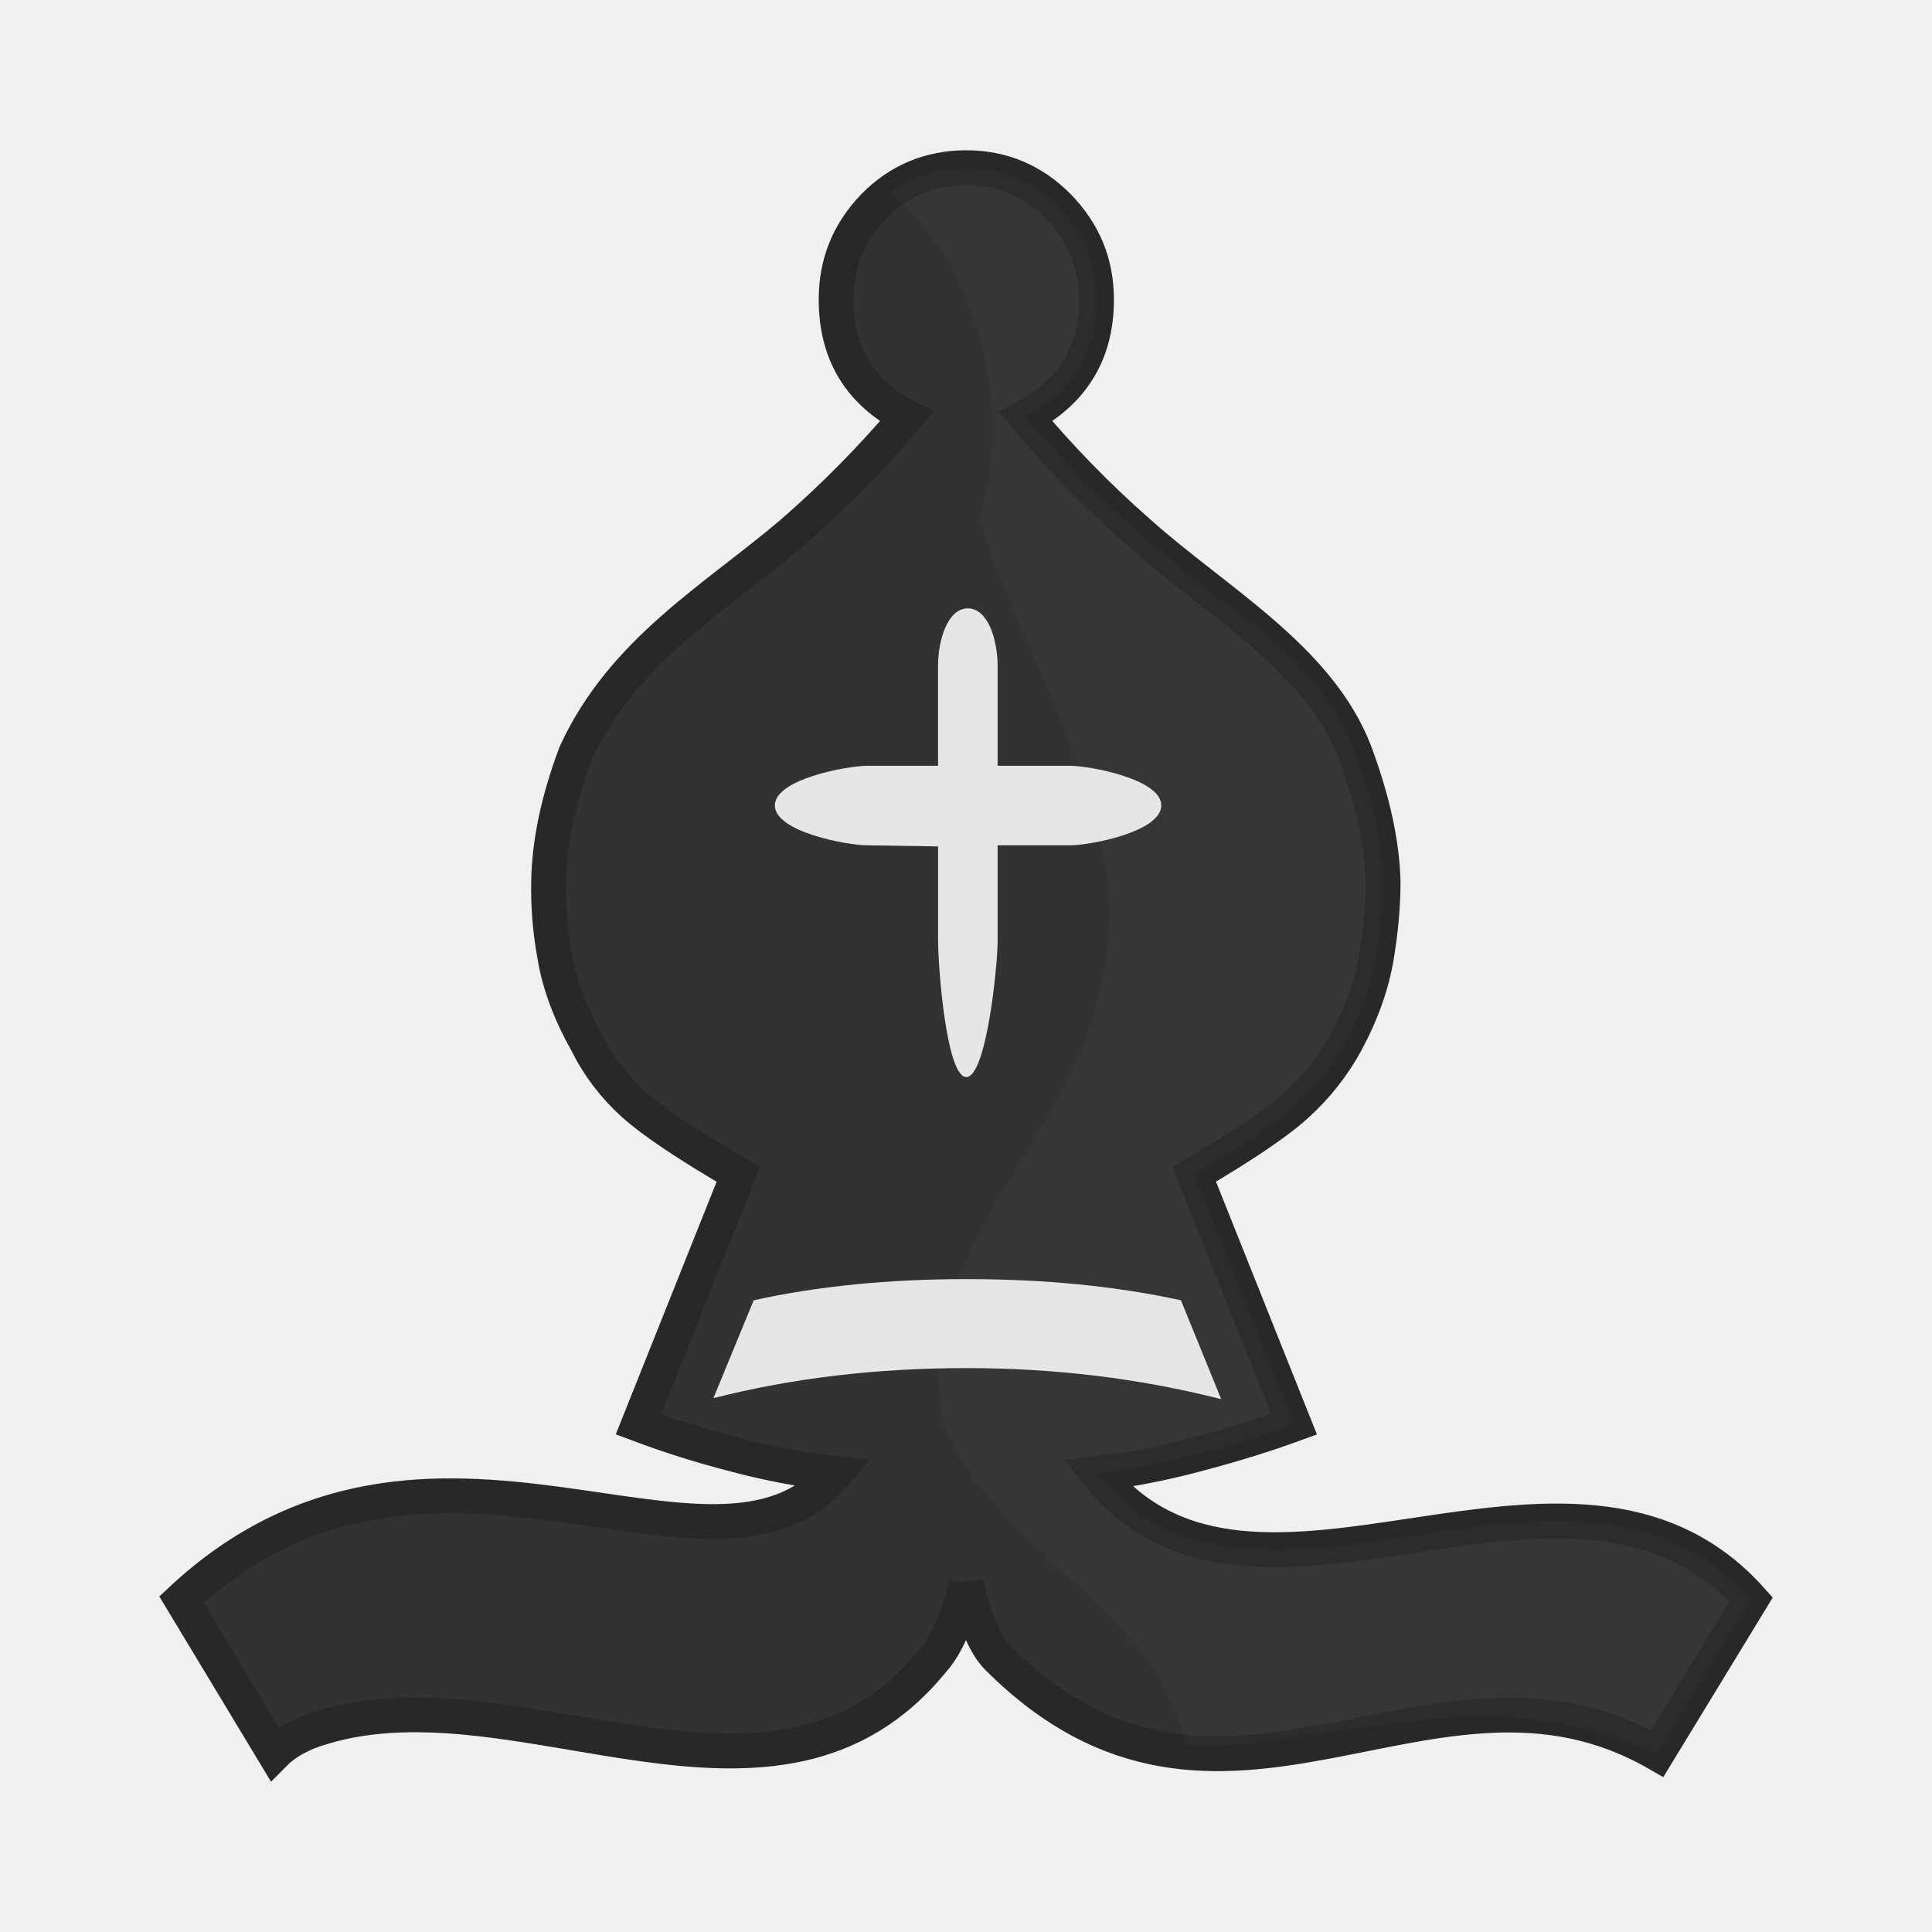
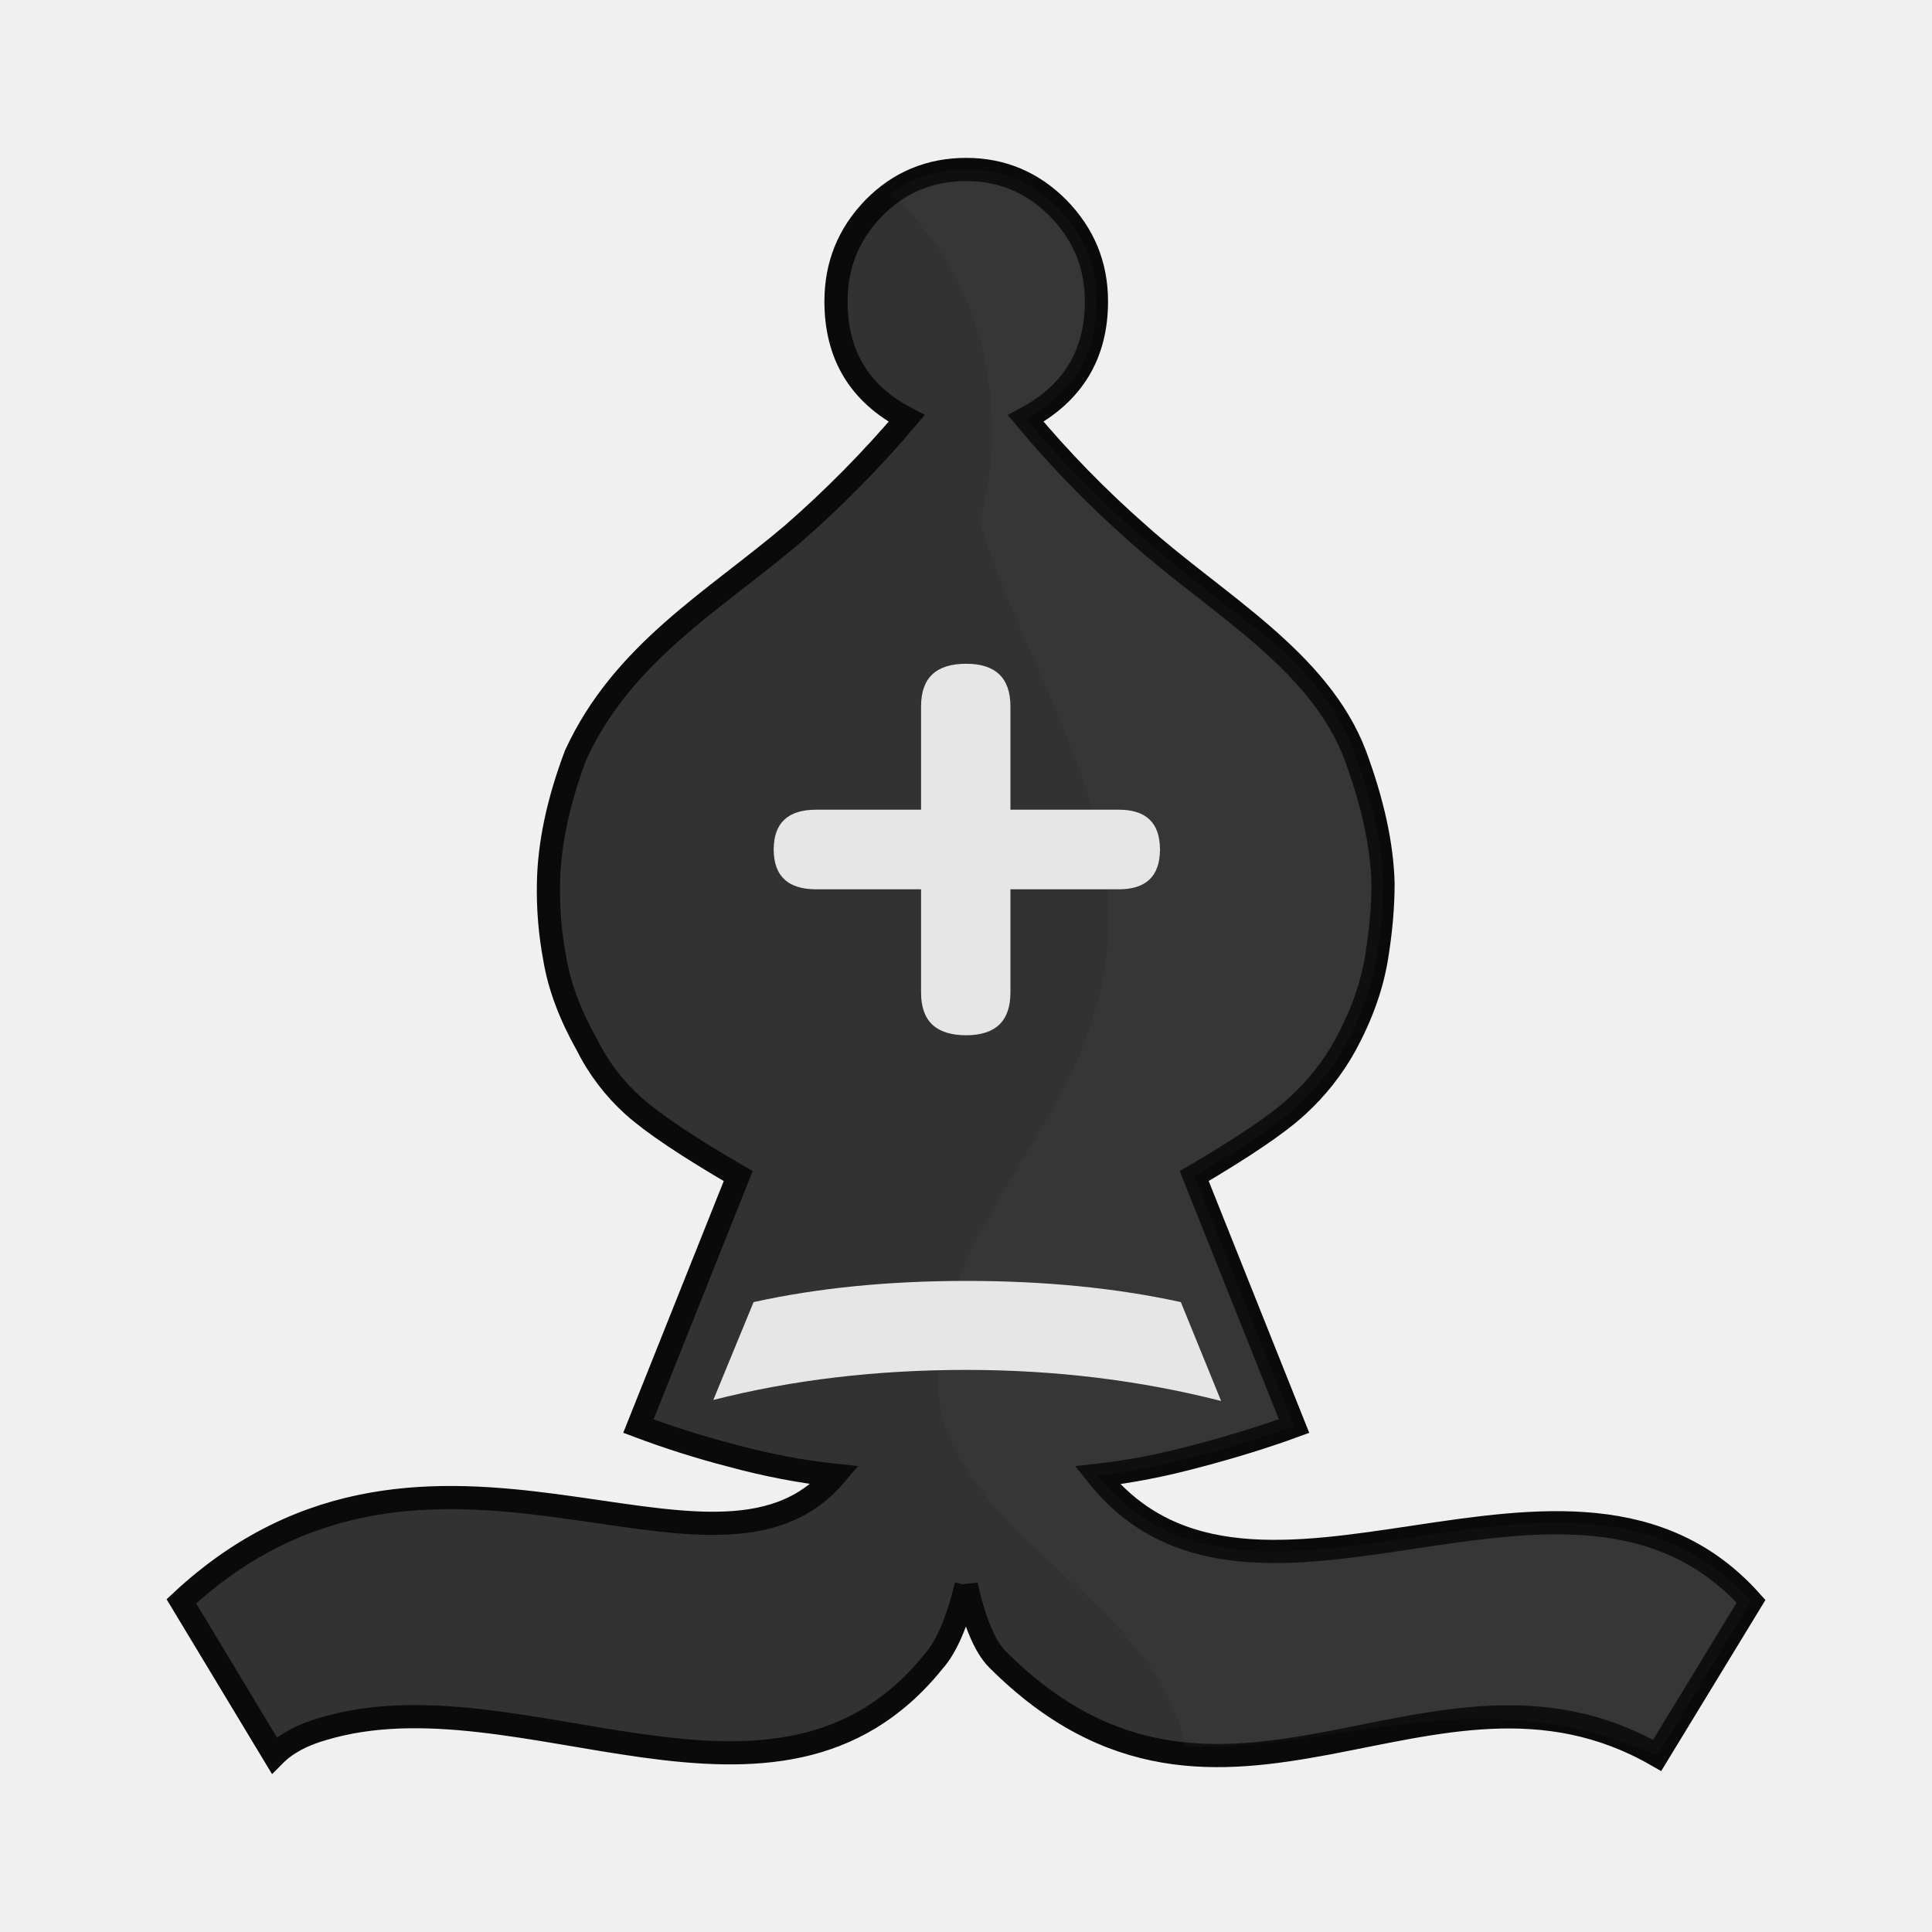
<svg xmlns="http://www.w3.org/2000/svg" clip-rule="evenodd" fill-rule="evenodd" height="50mm" image-rendering="optimizeQuality" shape-rendering="geometricPrecision" text-rendering="geometricPrecision" viewBox="0 0 50 50" width="50mm" version="1.1" id="svg11">
  <defs id="defs15">
    <clipPath clipPathUnits="userSpaceOnUse" id="clipPath1360">
      <path style="fill:none;stroke:#000000;stroke-width:0.265px;stroke-linecap:butt;stroke-linejoin:miter;stroke-opacity:1" d="m 293.823,121.23 c 3.657,1.322 5.159,5.849 4.109,9.38 1.204,4.042 4.334,7.922 3.042,12.356 -0.903,3.716 -4.803,6.563 -4,10.675 1.177,3.374 5.295,4.622 6.253,8.166 0.393,3.399 4.222,4.107 7.021,3.436 2.38,-0.765 5.571,0.33 7.258,-1.986 1.965,-3.021 1.668,-6.821 1.957,-10.273 0.178,-8.2 -1.466,-16.787 -6.332,-23.542 -2.898,-3.428 -6.726,-6.267 -11.045,-7.583 -2.693,-0.695 -5.501,-0.731 -8.263,-0.63 z" id="path1362" />
    </clipPath>
    <clipPath clipPathUnits="userSpaceOnUse" id="clipPath1360-1">
      <path style="fill:none;stroke:#000000;stroke-width:0.265px;stroke-linecap:butt;stroke-linejoin:miter;stroke-opacity:1" d="m 293.823,121.23 c 3.657,1.322 5.159,5.849 4.109,9.38 1.204,4.042 4.334,7.922 3.042,12.356 -0.903,3.716 -4.803,6.563 -4,10.675 1.177,3.374 5.295,4.622 6.253,8.166 0.393,3.399 4.222,4.107 7.021,3.436 2.38,-0.765 5.571,0.33 7.258,-1.986 1.965,-3.021 1.668,-6.821 1.957,-10.273 0.178,-8.2 -1.466,-16.787 -6.332,-23.542 -2.898,-3.428 -6.726,-6.267 -11.045,-7.583 -2.693,-0.695 -5.501,-0.731 -8.263,-0.63 z" id="path1362-8" />
    </clipPath>
    <clipPath clipPathUnits="userSpaceOnUse" id="clipPath1360-13">
      <path style="fill:none;stroke:#000000;stroke-width:0.265px;stroke-linecap:butt;stroke-linejoin:miter;stroke-opacity:1" d="m 293.823,121.23 c 3.657,1.322 5.159,5.849 4.109,9.38 1.204,4.042 4.334,7.922 3.042,12.356 -0.903,3.716 -4.803,6.563 -4,10.675 1.177,3.374 5.295,4.622 6.253,8.166 0.393,3.399 4.222,4.107 7.021,3.436 2.38,-0.765 5.571,0.33 7.258,-1.986 1.965,-3.021 1.668,-6.821 1.957,-10.273 0.178,-8.2 -1.466,-16.787 -6.332,-23.542 -2.898,-3.428 -6.726,-6.267 -11.045,-7.583 -2.693,-0.695 -5.501,-0.731 -8.263,-0.63 z" id="path1362-2" />
    </clipPath>
    <clipPath clipPathUnits="userSpaceOnUse" id="clipPath1360-9">
      <path style="fill:none;stroke:#000000;stroke-width:0.265px;stroke-linecap:butt;stroke-linejoin:miter;stroke-opacity:1" d="m 293.823,121.23 c 3.657,1.322 5.159,5.849 4.109,9.38 1.204,4.042 4.334,7.922 3.042,12.356 -0.903,3.716 -4.803,6.563 -4,10.675 1.177,3.374 5.295,4.622 6.253,8.166 0.393,3.399 4.222,4.107 7.021,3.436 2.38,-0.765 5.571,0.33 7.258,-1.986 1.965,-3.021 1.668,-6.821 1.957,-10.273 0.178,-8.2 -1.466,-16.787 -6.332,-23.542 -2.898,-3.428 -6.726,-6.267 -11.045,-7.583 -2.693,-0.695 -5.501,-0.731 -8.263,-0.63 z" id="path1362-3" />
    </clipPath>
+     <clipPath id="clipPath1360-9-1" clipPathUnits="userSpaceOnUse">
+       <path id="path1362-3-6" d="m 293.823,121.23 c 3.657,1.322 5.159,5.849 4.109,9.38 1.204,4.042 4.334,7.922 3.042,12.356 -0.903,3.716 -4.803,6.563 -4,10.675 1.177,3.374 5.295,4.622 6.253,8.166 0.393,3.399 4.222,4.107 7.021,3.436 2.38,-0.765 5.571,0.33 7.258,-1.986 1.965,-3.021 1.668,-6.821 1.957,-10.273 0.178,-8.2 -1.466,-16.787 -6.332,-23.542 -2.898,-3.428 -6.726,-6.267 -11.045,-7.583 -2.693,-0.695 -5.501,-0.731 -8.263,-0.63 z" style="fill:none;stroke:#000000;stroke-width:0.265px;stroke-linecap:butt;stroke-linejoin:miter;stroke-opacity:1" />
+     </clipPath>
+     <clipPath clipPathUnits="userSpaceOnUse" id="clipPath1360-9-1-5">
+       <path style="fill:none;stroke:#000000;stroke-width:0.265px;stroke-linecap:butt;stroke-linejoin:miter;stroke-opacity:1" d="m 293.823,121.23 c 3.657,1.322 5.159,5.849 4.109,9.38 1.204,4.042 4.334,7.922 3.042,12.356 -0.903,3.716 -4.803,6.563 -4,10.675 1.177,3.374 5.295,4.622 6.253,8.166 0.393,3.399 4.222,4.107 7.021,3.436 2.38,-0.765 5.571,0.33 7.258,-1.986 1.965,-3.021 1.668,-6.821 1.957,-10.273 0.178,-8.2 -1.466,-16.787 -6.332,-23.542 -2.898,-3.428 -6.726,-6.267 -11.045,-7.583 -2.693,-0.695 -5.501,-0.731 -8.263,-0.63 z" id="path1362-3-6-1" />
+     </clipPath>
+     <clipPath clipPathUnits="userSpaceOnUse" id="clipPath1360-9-1-0">
+       <path style="fill:none;stroke:#000000;stroke-width:0.265px;stroke-linecap:butt;stroke-linejoin:miter;stroke-opacity:1" d="m 293.823,121.23 c 3.657,1.322 5.159,5.849 4.109,9.38 1.204,4.042 4.334,7.922 3.042,12.356 -0.903,3.716 -4.803,6.563 -4,10.675 1.177,3.374 5.295,4.622 6.253,8.166 0.393,3.399 4.222,4.107 7.021,3.436 2.38,-0.765 5.571,0.33 7.258,-1.986 1.965,-3.021 1.668,-6.821 1.957,-10.273 0.178,-8.2 -1.466,-16.787 -6.332,-23.542 -2.898,-3.428 -6.726,-6.267 -11.045,-7.583 -2.693,-0.695 -5.501,-0.731 -8.263,-0.63 z" id="path1362-3-6-9" />
+     </clipPath>
  </defs>
  <linearGradient id="a" gradientUnits="userSpaceOnUse" x1="21.094" x2="77.669" y1="37.101" y2="37.469">
    <stop offset="0" stop-color="#fff" id="stop2" />
    <stop offset="1" stop-color="#fff" stop-opacity="0" id="stop4" />
  </linearGradient>
-   <g transform="translate(-870.7666,39.41656)" id="g1143">
-     <path id="path7-50" d="m 895.775,1.56 c -0.229,0.95 -0.516,1.609 -0.847,1.977 -4.063,5.043 -10.679,0.201 -15.806,1.746 -0.543,0.155 -0.958,0.385 -1.254,0.684 l -2.405,-3.988 c 6.434,-5.991 13.741,0.473 16.917,-3.261 -0.88,-0.094 -1.77,-0.265 -2.684,-0.513 -0.814,-0.211 -1.617,-0.465 -2.405,-0.761 l 2.583,-6.47 c -1.296,-0.753 -2.193,-1.353 -2.71,-1.814 -0.499,-0.449 -0.91,-0.989 -1.21,-1.592 -0.432,-0.77 -0.712,-1.514 -0.83,-2.234 -0.119,-0.637 -0.173,-1.285 -0.16,-1.934 0.016,-1.001 0.245,-2.106 0.702,-3.321 1.222,-2.663 3.609,-4.01 5.622,-5.725 1.055,-0.92 2.04,-1.918 2.946,-2.987 -1.22,-0.634 -1.829,-1.644 -1.829,-3.029 0,-0.942 0.322,-1.739 0.974,-2.414 0.652,-0.667 1.456,-1.001 2.396,-1.001 0.923,0 1.719,0.334 2.38,1.001 0.66,0.676 0.99,1.472 0.99,2.414 0,1.369 -0.61,2.378 -1.83,3.029 0.893,1.07 1.868,2.069 2.914,2.987 2.014,1.804 4.678,3.257 5.613,5.725 0.449,1.215 0.694,2.319 0.72,3.321 0,0.573 -0.051,1.215 -0.17,1.934 -0.119,0.719 -0.38,1.464 -0.796,2.234 -0.327,0.597 -0.751,1.135 -1.253,1.592 -0.5,0.462 -1.388,1.061 -2.667,1.814 l 2.583,6.469 c -0.729,0.266 -1.55,0.523 -2.456,0.762 -0.914,0.249 -1.786,0.419 -2.633,0.513 4.057,5.098 12.269,-1.937 16.916,3.261 l -2.43,3.988 c -5.84,-3.362 -11.244,3.349 -17.077,-2.49 -0.321,-0.325 -0.592,-0.967 -0.804,-1.918 z" style="fill:#323232;fill-opacity:1;stroke:#282828;stroke-width:0.9;stroke-miterlimit:4;stroke-dasharray:none;stroke-opacity:1" />
-     <g transform="matrix(1,0,0,1.010834,547.3859,-77.18167)" id="g1882" style="fill:#e6e6e6;fill-opacity:1;stroke-width:0.995">
-       <path style="fill:#e6e6e6;fill-opacity:1;stroke-width:0.995" d="m 354.985,73.182 -1.042,-2.531 c -1.685,-0.364 -3.539,-0.542 -5.554,-0.542 -1.998,0 -3.835,0.178 -5.503,0.542 l -1.042,2.506 c 2.05,-0.517 4.234,-0.77 6.545,-0.77 2.286,0 4.479,0.262 6.596,0.795 z" id="path1058" />
-       <path style="fill:#e6e6e6;fill-opacity:1;stroke:none;stroke-width:0.696;stroke-miterlimit:4;stroke-dasharray:none;stroke-opacity:1" d="m 347.658,59.031 v 2.402 c 0,0.695 0.217,3.503 0.731,3.503 0.514,0 0.81,-2.808 0.81,-3.503 v -2.431 h 1.885 c 0.485,0 2.35,-0.337 2.35,-1.022 0,-0.676 -1.865,-1.013 -2.35,-1.013 h -1.885 v -2.547 c 0,-0.695 -0.256,-1.484 -0.771,-1.484 -0.514,0 -0.771,0.789 -0.771,1.484 v 2.547 h -1.843 c -0.492,0 -2.38,0.337 -2.38,1.013 0,0.685 1.888,1.022 2.38,1.022 z" id="path1060-1-20" />
-     </g>
-     <path transform="matrix(1,0,0,1.010834,598.1859,-158.0184)" clip-path="url(#clipPath1360-9)" id="path7-50-5" d="m 297.589,157.868 c -0.229,0.94 -0.516,1.592 -0.847,1.956 -4.186,5.604 -13.564,-0.615 -17.06,2.404 l -2.405,-3.945 c 5.903,-5.375 13.594,0.593 16.917,-3.226 -0.88,-0.093 -1.77,-0.262 -2.684,-0.508 -0.814,-0.209 -1.617,-0.46 -2.405,-0.753 l 2.583,-6.401 c -1.296,-0.745 -2.193,-1.338 -2.71,-1.795 -0.499,-0.444 -0.91,-0.978 -1.21,-1.575 -0.432,-0.762 -0.712,-1.498 -0.83,-2.21 -0.119,-0.63 -0.173,-1.272 -0.16,-1.913 0.016,-0.99 0.245,-2.083 0.702,-3.285 0.457,-1.194 1.312,-2.27 2.565,-3.209 1.039,-0.793 2.058,-1.612 3.057,-2.455 1.055,-0.91 2.04,-1.897 2.946,-2.955 -1.22,-0.627 -1.829,-1.626 -1.829,-2.997 0,-0.932 0.322,-1.72 0.974,-2.388 0.652,-0.66 1.456,-0.99 2.396,-0.99 0.923,0 1.719,0.33 2.38,0.99 0.66,0.669 0.99,1.456 0.99,2.388 0,1.354 -0.61,2.353 -1.83,2.997 0.893,1.059 1.868,2.047 2.914,2.955 1.001,0.854 2.032,1.673 3.09,2.455 1.236,0.94 2.083,2.015 2.523,3.209 0.449,1.202 0.694,2.294 0.72,3.285 0,0.567 -0.051,1.202 -0.17,1.913 -0.119,0.711 -0.38,1.448 -0.796,2.21 -0.327,0.591 -0.751,1.123 -1.253,1.575 -0.5,0.457 -1.388,1.05 -2.667,1.795 l 2.583,6.4 c -0.729,0.263 -1.55,0.517 -2.456,0.754 -0.914,0.246 -1.786,0.415 -2.633,0.508 4.057,5.044 12.269,-1.916 16.916,3.226 l -2.43,3.945 c -6.731,-2.998 -11.883,2.637 -17.077,-2.463 -0.321,-0.322 -0.592,-0.957 -0.804,-1.897 z" style="opacity:0.02;fill:#ffffff;fill-opacity:1;stroke:none;stroke-width:0.995" />
+   <g id="g1759" transform="translate(-278.6852,805.921)">
+     <path id="path7-50" d="m 303.691,-764.898 c -0.229,0.95 -0.516,1.609 -0.847,1.977 -4.063,5.043 -10.679,0.201 -15.806,1.746 -0.543,0.155 -0.958,0.385 -1.254,0.684 l -2.405,-3.988 c 6.434,-5.991 13.741,0.473 16.917,-3.261 -0.88,-0.094 -1.77,-0.265 -2.684,-0.513 -0.814,-0.211 -1.617,-0.465 -2.405,-0.761 l 2.583,-6.47 c -1.296,-0.753 -2.193,-1.353 -2.71,-1.814 -0.499,-0.449 -0.91,-0.989 -1.21,-1.592 -0.432,-0.77 -0.712,-1.514 -0.83,-2.234 -0.119,-0.637 -0.173,-1.285 -0.16,-1.934 0.016,-1.001 0.245,-2.106 0.702,-3.321 1.222,-2.663 3.609,-4.01 5.622,-5.725 1.055,-0.92 2.04,-1.918 2.946,-2.987 -1.22,-0.634 -1.829,-1.644 -1.829,-3.029 0,-0.942 0.322,-1.739 0.974,-2.414 0.652,-0.667 1.456,-1.001 2.396,-1.001 0.923,0 1.719,0.334 2.38,1.001 0.66,0.676 0.99,1.472 0.99,2.414 0,1.369 -0.61,2.378 -1.83,3.029 0.893,1.07 1.868,2.069 2.914,2.987 2.014,1.804 4.678,3.257 5.613,5.725 0.449,1.215 0.694,2.319 0.72,3.321 0,0.573 -0.051,1.215 -0.17,1.934 -0.119,0.719 -0.38,1.464 -0.796,2.234 -0.327,0.597 -0.751,1.135 -1.253,1.592 -0.5,0.462 -1.388,1.061 -2.667,1.814 l 2.583,6.469 c -0.729,0.266 -1.55,0.523 -2.456,0.762 -0.914,0.249 -1.786,0.419 -2.633,0.513 4.057,5.098 12.269,-1.937 16.916,3.261 l -2.43,3.988 c -5.84,-3.362 -11.244,3.349 -17.077,-2.49 -0.321,-0.325 -0.592,-0.967 -0.804,-1.918 z" style="clip-rule:evenodd;fill:#323232;fill-opacity:1;fill-rule:evenodd;stroke:#0a0a0a;stroke-width:0.6;stroke-miterlimit:4;stroke-dasharray:none;stroke-opacity:1;paint-order:normal;image-rendering:optimizeQuality;shape-rendering:geometricPrecision;text-rendering:geometricPrecision" />
+     <path id="path1058" d="m 310.287,-769.665 -1.042,-2.558 c -1.685,-0.368 -3.539,-0.548 -5.554,-0.548 -1.998,0 -3.835,0.18 -5.503,0.548 l -1.042,2.533 c 2.05,-0.523 4.234,-0.778 6.545,-0.778 2.286,0 4.479,0.265 6.596,0.804 z" style="clip-rule:evenodd;fill:#e6e6e6;fill-opacity:1;fill-rule:evenodd;stroke-width:1;image-rendering:optimizeQuality;shape-rendering:geometricPrecision;text-rendering:geometricPrecision" />
+     <path transform="matrix(1,0,0,1.010834,6.10193,-924.4765)" clip-path="url(#clipPath1360-9-1-0)" id="path7-50-5" d="m 297.589,157.868 c -0.229,0.94 -0.516,1.592 -0.847,1.956 -4.186,5.604 -13.564,-0.615 -17.06,2.404 l -2.405,-3.945 c 5.903,-5.375 13.594,0.593 16.917,-3.226 -0.88,-0.093 -1.77,-0.262 -2.684,-0.508 -0.814,-0.209 -1.617,-0.46 -2.405,-0.753 l 2.583,-6.401 c -1.296,-0.745 -2.193,-1.338 -2.71,-1.795 -0.499,-0.444 -0.91,-0.978 -1.21,-1.575 -0.432,-0.762 -0.712,-1.498 -0.83,-2.21 -0.119,-0.63 -0.173,-1.272 -0.16,-1.913 0.016,-0.99 0.245,-2.083 0.702,-3.285 0.457,-1.194 1.312,-2.27 2.565,-3.209 1.039,-0.793 2.058,-1.612 3.057,-2.455 1.055,-0.91 2.04,-1.897 2.946,-2.955 -1.22,-0.627 -1.829,-1.626 -1.829,-2.997 0,-0.932 0.322,-1.72 0.974,-2.388 0.652,-0.66 1.456,-0.99 2.396,-0.99 0.923,0 1.719,0.33 2.38,0.99 0.66,0.669 0.99,1.456 0.99,2.388 0,1.354 -0.61,2.353 -1.83,2.997 0.893,1.059 1.868,2.047 2.914,2.955 1.001,0.854 2.032,1.673 3.09,2.455 1.236,0.94 2.083,2.015 2.523,3.209 0.449,1.202 0.694,2.294 0.72,3.285 0,0.567 -0.051,1.202 -0.17,1.913 -0.119,0.711 -0.38,1.448 -0.796,2.21 -0.327,0.591 -0.751,1.123 -1.253,1.575 -0.5,0.457 -1.388,1.05 -2.667,1.795 l 2.583,6.4 c -0.729,0.263 -1.55,0.517 -2.456,0.754 -0.914,0.246 -1.786,0.415 -2.633,0.508 4.057,5.044 12.269,-1.916 16.916,3.226 l -2.43,3.945 c -6.731,-2.998 -11.883,2.637 -17.077,-2.463 -0.321,-0.322 -0.592,-0.957 -0.804,-1.897 z" style="clip-rule:evenodd;opacity:0.02;fill:#ffffff;fill-opacity:1;fill-rule:evenodd;stroke:none;stroke-width:0.995;image-rendering:optimizeQuality;shape-rendering:geometricPrecision;text-rendering:geometricPrecision" />
+     <path id="path826-2" d="m 303.691,-788.743 c -0.779,0 -1.169,0.364 -1.169,1.105 v 2.672 h -2.714 c -0.725,0 -1.091,0.337 -1.099,1.009 h -0.002 v 0.021 0.021 h 0.002 c 0.008,0.672 0.374,1.009 1.099,1.009 h 2.714 v 2.672 c 0,0.741 0.39,1.105 1.169,1.105 0.755,0 1.144,-0.364 1.144,-1.105 v -2.672 h 2.803 c 0.704,0 1.059,-0.336 1.067,-1.009 h 0.002 v -0.021 -0.021 h -0.002 c -0.008,-0.673 -0.362,-1.009 -1.067,-1.009 h -2.803 v -2.672 c 0,-0.741 -0.389,-1.105 -1.144,-1.105 z" style="clip-rule:evenodd;fill:#e6e6e6;fill-opacity:1;fill-rule:evenodd;stroke:none;stroke-width:1;stroke-miterlimit:4;stroke-dasharray:none;stroke-opacity:1;image-rendering:optimizeQuality;shape-rendering:geometricPrecision;text-rendering:geometricPrecision" />
  </g>
</svg>
